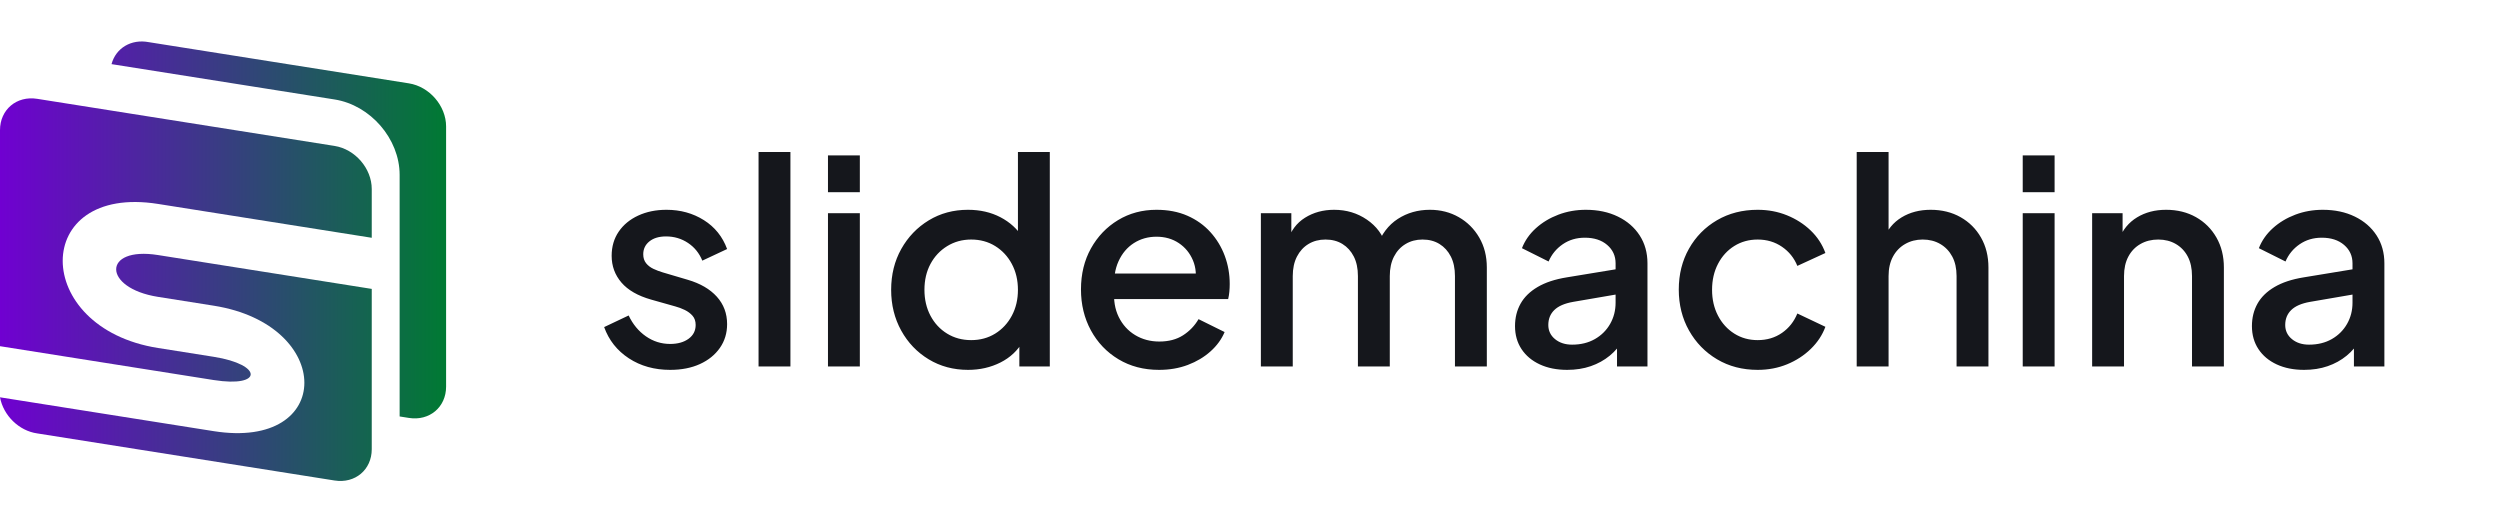
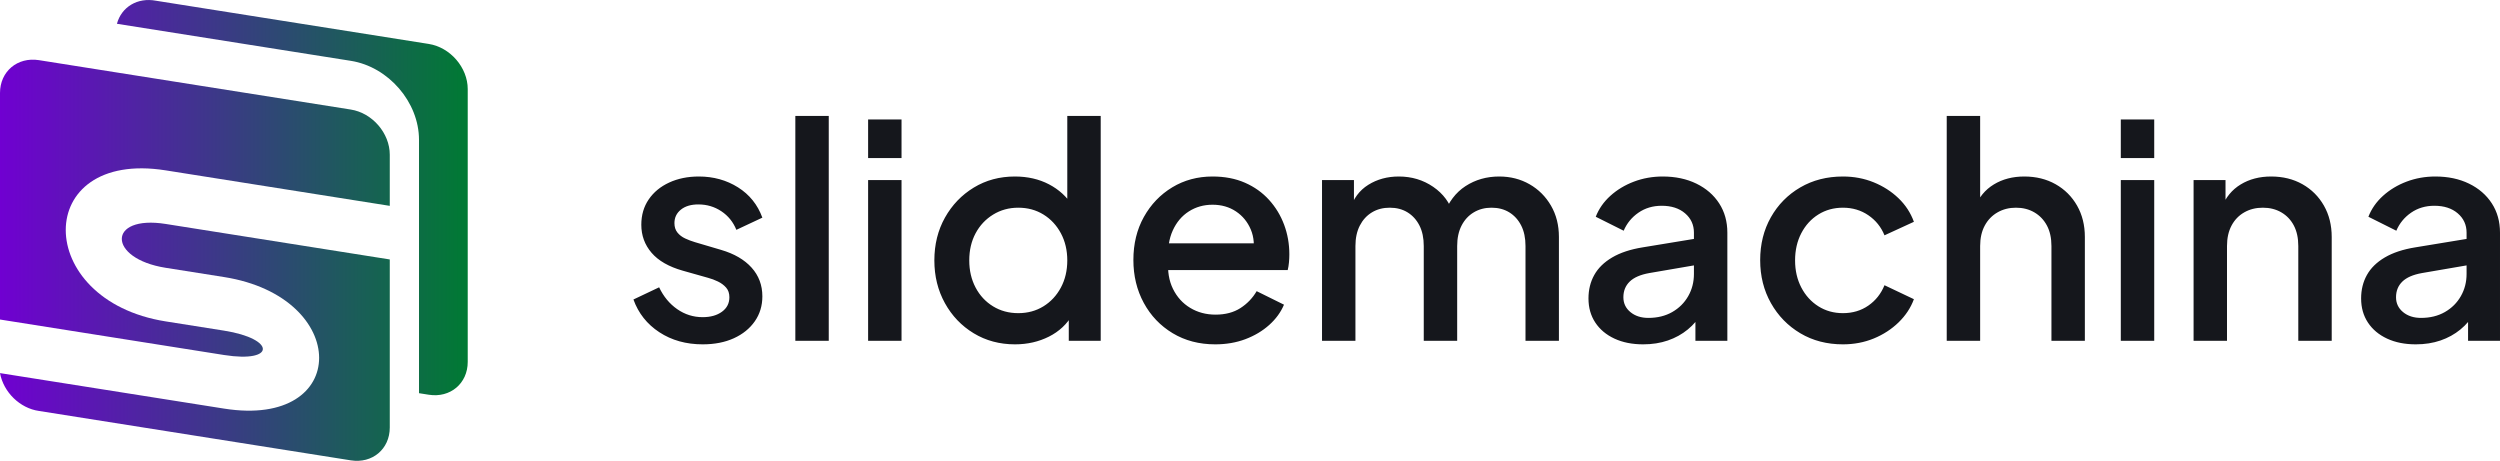
- <svg xmlns="http://www.w3.org/2000/svg" width="269" height="56" viewBox="0 0 269 56" fill="none" role="img" aria-labelledby="logo-title">
+ <svg xmlns="http://www.w3.org/2000/svg" width="256.56" height="47.3" viewBox="0 4.46 256.56 47.3" fill="none" role="img" aria-labelledby="logo-title">
  <linearGradient id="mark-gradient" x1="0" x2="48" y1="0" y2="0" gradientUnits="userSpaceOnUse">
    <stop offset="0" stop-color="#7000d1" />
    <stop offset="1" stop-color="#007a33" />
  </linearGradient>
  <g transform="translate(0 2) skewY(9)" fill="url(#mark-gradient)">
    <path d="M16 0H44A4 4 0 0 1 48 4V32A4 4 0 0 1 44 36H43V10A7 7 0 0 0 36 3H12A4 4 0 0 1 16 0Z" />
    <path d="M4 8H36A4 4 0 0 1 40 12V17.25H17C3.33 17.25 3.33 32.75 17 32.75H23C28.3 32.75 28.3 35.25 23 35.25H0V12A4 4 0 0 1 4 8Z" />
    <path d="M0 40.75H23C36 40.75 36 27.25 23 27.25H17C11 27.25 11 22.75 17 22.75H40V40A4 4 0 0 1 36 44H4A4 4 0 0 1 0 40.75Z" />
  </g>
  <path fill="#15171c" transform="translate(64 39.43194) scale(0.03048516 -0.03048516)" d="M266 -12Q182.5 -12.0 120.25 28.75Q58.0 69.5 33 139L119.5 180.0Q141.5 133.5 180.25 106.5Q219.0 79.5 266.0 79.5Q306.0 79.5 331.0 97.75Q356 116 356.0 146.5Q356.0 166.5 345.0 179.0Q334.0 191.5 317.5 199.5Q301.0 207.5 284 212L199 236Q128.5 256.0 94.0 296.25Q59.5 336.5 59.5 390.5Q59.5 439.5 84.5 476.0Q109.5 512.5 153.5 532.75Q197.5 553.0 253 553Q327 553 385.0 516.5Q443 480 467.0 414.5L379.5 373.5Q363.5 413.0 329.0 436.0Q294.5 459.0 251.5 459.0Q214.5 459.0 192.75 441.5Q171 424 171 396Q171 377 181.0 364.5Q191 352 207.0 344.5Q223 337 240 332L328 306Q394.5 286.5 430.75 246.25Q467 206 467.0 149.5Q467 102 441.5 65.5Q416 29 371.0 8.5Q326 -12 266 -12ZM578 0V757H690.5V0.0ZM823 0V541H935.5V0.0ZM823 615V745H935.5V615.0ZM1317.5 -12.0Q1240 -12 1178.5 25.25Q1117.0 62.5 1081.5 126.75Q1046 191 1046.0 270.5Q1046 351 1081.75 414.75Q1117.5 478.5 1178.75 515.75Q1240 553 1317 553Q1381.5 553.0 1431.75 526.75Q1482.0 500.5 1511.0 454.5L1493.5 429.0V757.0H1606V0H1498.5V110.0L1511.5 89.0Q1483.5 40.0 1431.75 14.0Q1380 -12 1317.5 -12.0ZM1328.5 93.0Q1376 93 1413.25 116.0Q1450.5 139.0 1472.0 179.25Q1493.5 219.5 1493.5 270.5Q1493.5 321.5 1472.0 361.75Q1450.5 402.0 1413.25 425.0Q1376 448 1328.5 448.0Q1281.5 448.0 1243.75 424.75Q1206.0 401.5 1184.75 361.75Q1163.5 322.0 1163.5 270.5Q1163.5 219.5 1184.75 179.25Q1206 139 1243.5 116.0Q1281 93 1328.5 93.0ZM1991.5 -12.0Q1910.5 -12.0 1848.25 25.5Q1786 63 1751.0 127.5Q1716 192 1716 272Q1716.0 353.5 1751.25 416.75Q1786.5 480.0 1846.75 516.5Q1907 553 1982.5 553.0Q2044 553 2091.75 532.0Q2139.5 511.0 2172.75 474.25Q2206.0 437.5 2223.5 390.5Q2241.0 343.5 2241 291Q2241 278 2239.75 264.0Q2238.5 250.0 2235.5 238.0H1804.5V328.0H2171.5L2118 287Q2127.5 336.0 2111.25 374.5Q2095 413 2061.25 435.5Q2027.5 458.0 1982.5 458.0Q1938 458 1902.75 435.5Q1867.5 413.0 1848.5 371.25Q1829.5 329.5 1833.5 271.0Q1829 216 1849.25 174.75Q1869.5 133.5 1907.25 110.75Q1945 88 1992.5 88.0Q2042 88 2076.25 110.0Q2110.5 132.0 2131 167L2223.0 121.5Q2207.0 83.5 2173.25 53.25Q2139.5 23.0 2093.25 5.5Q2047 -12 1991.5 -12.0ZM2351 0V541H2458.5V423.5L2445 442Q2462 497 2506.75 525.0Q2551.5 553.0 2609.5 553.0Q2674.5 553.0 2725.25 518.25Q2776.0 483.5 2793.0 426.5L2761 424Q2784.5 488.5 2834.25 520.75Q2884 553 2947.5 553.0Q3004 553 3049.5 527.0Q3095 501 3121.75 455.0Q3148.5 409.0 3148.5 349.5V0.0H3036V319Q3036.0 359.5 3021.5 388.0Q3007.0 416.5 2981.5 432.25Q2956 448 2921.5 448.0Q2888 448 2861.75 432.25Q2835.5 416.5 2820.75 387.75Q2806 359 2806 319V0H2693.5V319.0Q2693.5 359.5 2679.0 388.0Q2664.5 416.5 2639.0 432.25Q2613.5 448.0 2579 448Q2545 448 2519.0 432.25Q2493.0 416.5 2478.25 387.75Q2463.5 359.0 2463.5 319.0V0.0ZM3432 -12Q3377 -12 3335.5 7.25Q3294.0 26.5 3271.0 61.25Q3248 96 3248.0 142.5Q3248.0 186.5 3267.5 221.5Q3287.0 256.5 3327.75 280.5Q3368.5 304.5 3430.5 314.5L3619.0 345.5V256.5L3453 228Q3408 220 3386.75 199.25Q3365.5 178.5 3365.5 146.5Q3365.5 116.0 3389.25 96.5Q3413 77 3449.5 77.0Q3495.5 77.0 3530.0 96.75Q3564.5 116.5 3583.75 150.25Q3603 184 3603 225V364Q3603.0 403.5 3573.25 429.0Q3543.5 454.5 3494.5 454.5Q3450.0 454.5 3416.25 431.25Q3382.5 408.0 3366.5 370.5L3272.5 417.5Q3288.0 457.5 3321.75 488.0Q3355.5 518.5 3401.0 535.75Q3446.5 553.0 3498 553Q3562 553 3611.25 529.0Q3660.5 505.0 3688.0 462.5Q3715.5 420.0 3715.5 364.0V0.0H3608V97.5L3630.5 95.0Q3611.5 62.0 3582.25 38.0Q3553 14 3515.25 1.0Q3477.5 -12.0 3432 -12ZM4104.5 -12.0Q4024 -12 3961.25 25.25Q3898.5 62.5 3862.25 126.75Q3826 191 3826.0 271.5Q3826 352 3862.0 415.75Q3898.0 479.5 3961.0 516.25Q4024 553 4104.5 553.0Q4160 553 4208.0 533.5Q4256 514 4291.5 480.0Q4327 446 4343.5 400.5L4244.5 355.0Q4227.5 397.0 4190.25 422.5Q4153 448 4104.5 448.0Q4058.5 448.0 4022.0 425.25Q3985.5 402.5 3964.5 362.25Q3943.5 322.0 3943.5 270.5Q3943.5 219.5 3964.5 179.25Q3985.5 139.0 4022.0 116.0Q4058.5 93.0 4104.5 93.0Q4153.5 93.0 4190.25 118.5Q4227 144 4244.5 187.0L4343.5 140.0Q4327.5 96.5 4292.0 62.0Q4256.5 27.5 4208.5 7.75Q4160.5 -12.0 4104.5 -12.0ZM4454 0V757H4566.5V435.0L4549 449Q4568.5 499.5 4612.5 526.25Q4656.5 553.0 4715 553Q4774.5 553.0 4820.5 527.0Q4866.5 501.0 4892.75 455.0Q4919 409 4919.0 349.5V0H4806.5V319.0Q4806.5 359.5 4791.25 388.0Q4776.0 416.5 4749.0 432.25Q4722 448 4687 448Q4652.5 448.0 4625.0 432.25Q4597.5 416.5 4582.0 387.75Q4566.5 359.0 4566.5 319.0V0.0ZM5040 0V541H5152.5V0.0ZM5040 615V745H5152.5V615.0ZM5285 0V541H5392.5V435.0L5380 449Q5399.5 499.5 5443.5 526.25Q5487.5 553.0 5546 553Q5605.5 553.0 5651.5 527.0Q5697.5 501.0 5723.75 455.0Q5750 409 5750.0 349.349V0H5637.5V319.0Q5637.5 359.5 5622.5 388.0Q5607.5 416.5 5580.453 432.25Q5553.407 448.0 5518.203 448.0Q5483 448 5455.5 432.25Q5428.0 416.5 5412.75 387.75Q5397.5 359.0 5397.5 319.0V0.0ZM6033 -12Q5978 -12 5936.5 7.25Q5895.0 26.5 5872.0 61.25Q5849 96 5849.0 142.5Q5849.0 186.5 5868.5 221.5Q5888.0 256.5 5928.75 280.5Q5969.5 304.5 6031.5 314.5L6220.0 345.5V256.5L6054 228Q6009 220 5987.75 199.25Q5966.5 178.5 5966.5 146.5Q5966.5 116.0 5990.25 96.5Q6014 77 6050.5 77.0Q6096.5 77.0 6131.0 96.75Q6165.5 116.5 6184.75 150.25Q6204 184 6204 225V364Q6204.0 403.5 6174.25 429.0Q6144.5 454.5 6095.5 454.5Q6051.0 454.5 6017.25 431.25Q5983.5 408.0 5967.5 370.5L5873.5 417.5Q5889.0 457.5 5922.75 488.0Q5956.5 518.5 6002.0 535.75Q6047.5 553.0 6099 553Q6163 553 6212.25 529.0Q6261.5 505.0 6289.0 462.5Q6316.5 420.0 6316.5 364.0V0.0H6209V97.5L6231.5 95.0Q6212.5 62.0 6183.25 38.0Q6154 14 6116.25 1.0Q6078.5 -12.0 6033 -12Z" />
</svg>
